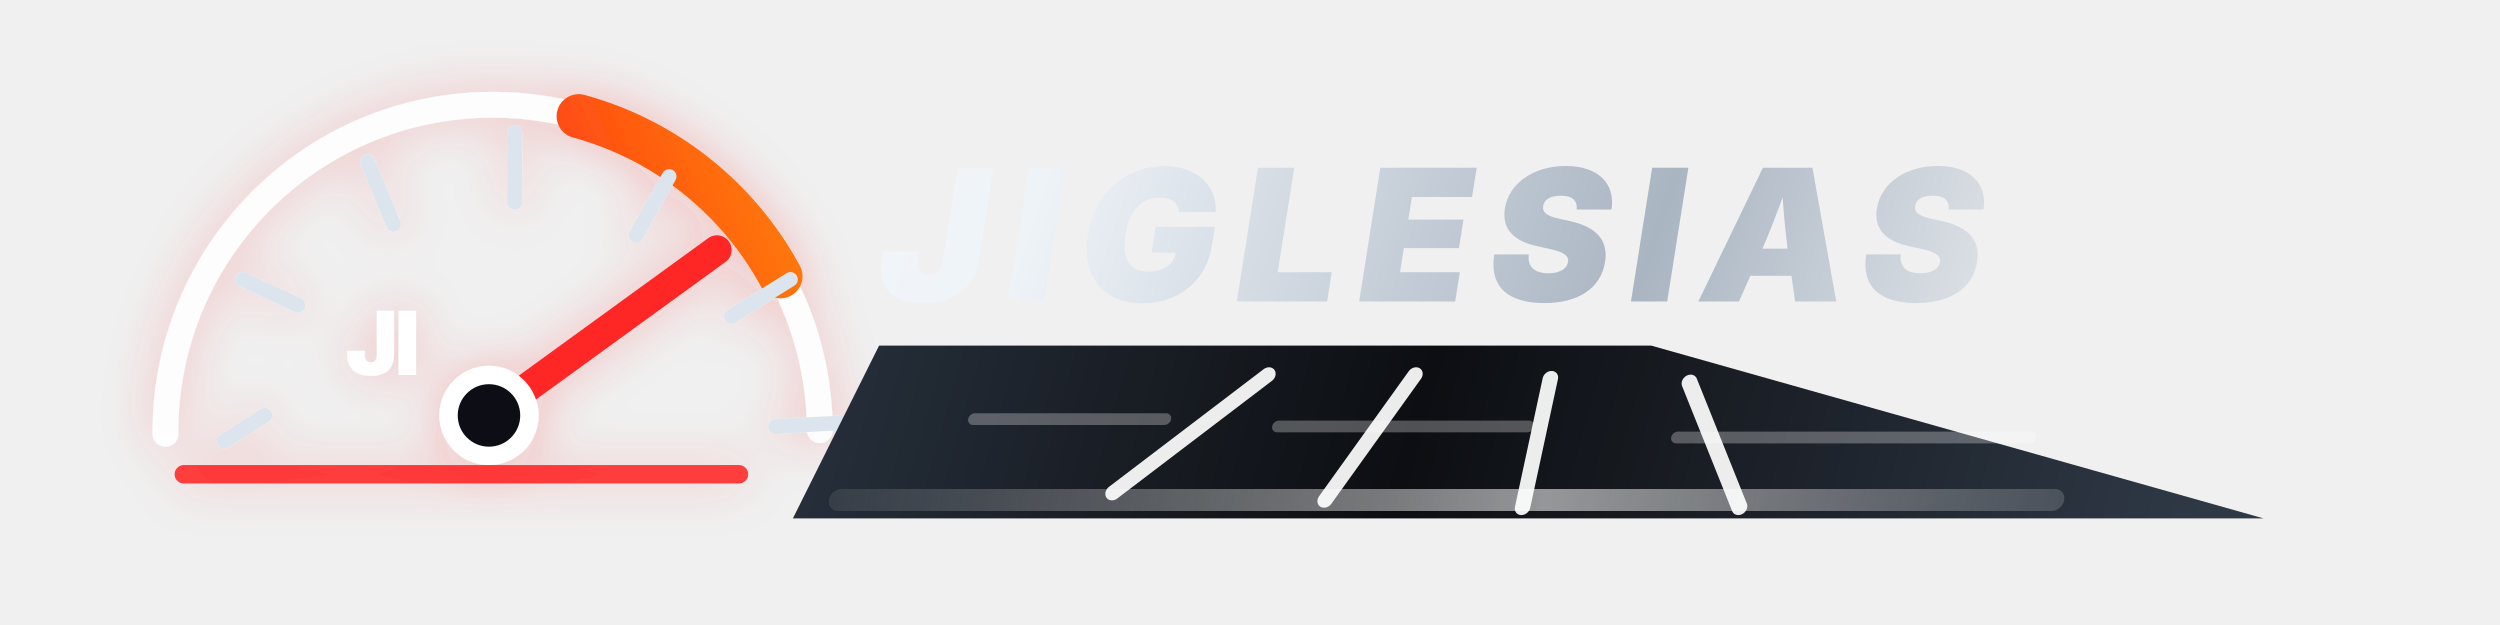
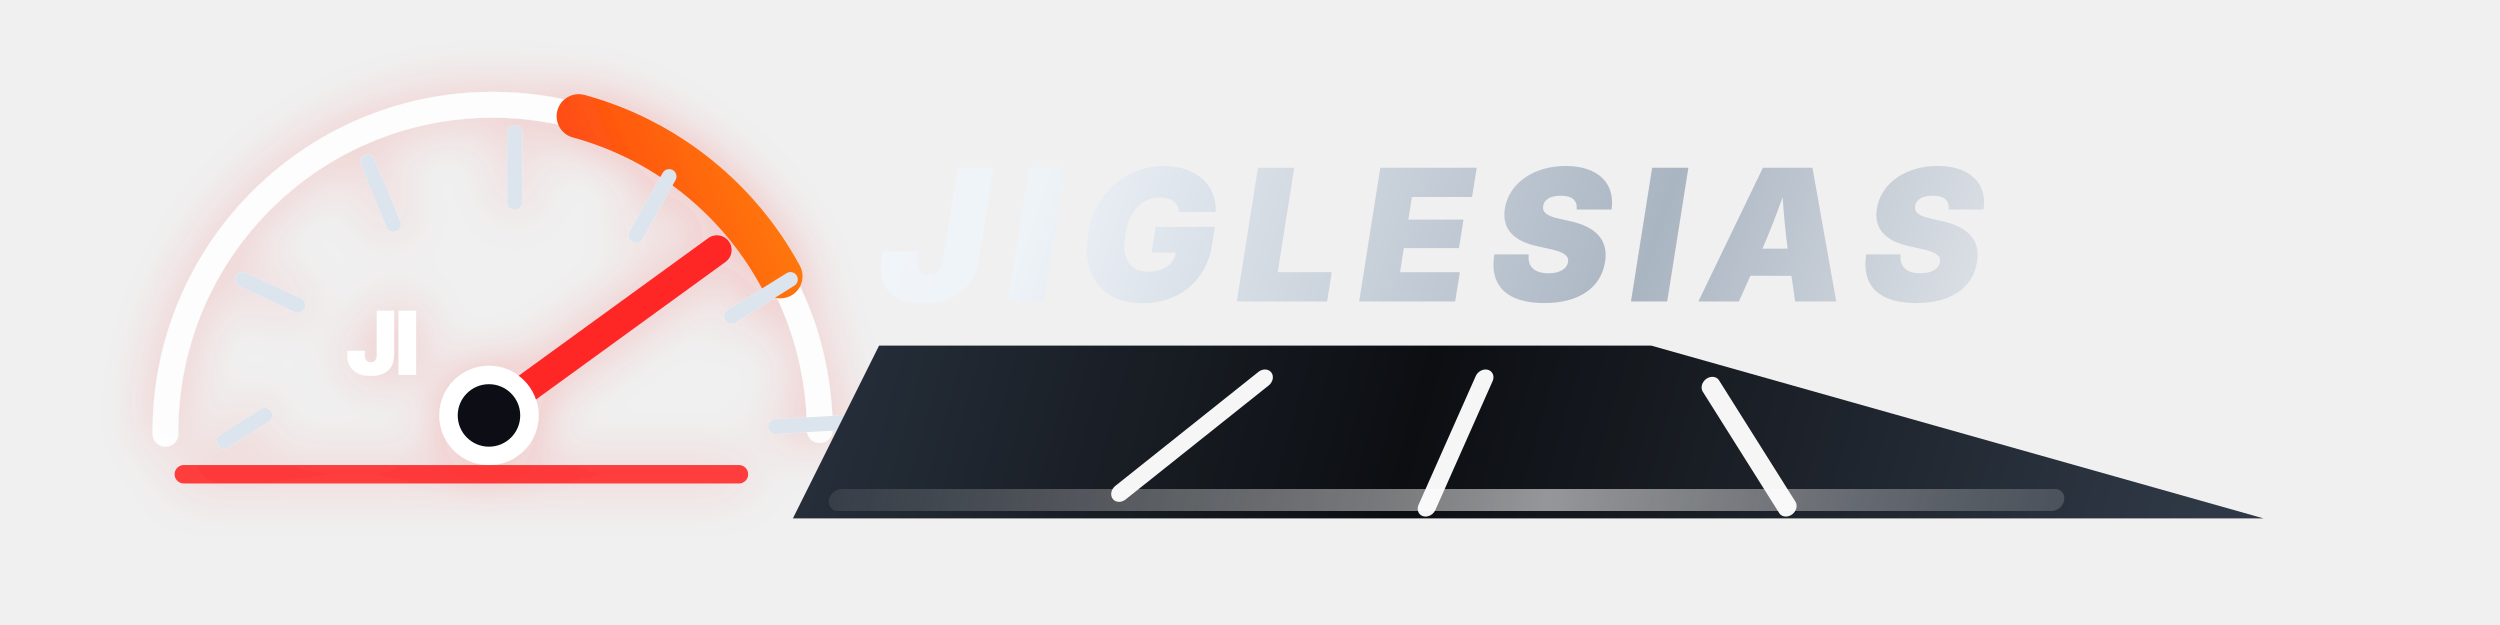
<svg xmlns="http://www.w3.org/2000/svg" viewBox="0 0 680 170" role="img" aria-labelledby="title desc">
  <defs>
    <linearGradient id="steel" x1="55" y1="28" x2="610" y2="126" gradientUnits="userSpaceOnUse">
      <stop offset="0" stop-color="#ffffff" />
      <stop offset=".42" stop-color="#eef3f8" />
      <stop offset=".72" stop-color="#aab5c2" />
      <stop offset="1" stop-color="#ffffff" />
    </linearGradient>
    <linearGradient id="redline" x1="44" y1="122" x2="228" y2="44" gradientUnits="userSpaceOnUse">
      <stop offset="0" stop-color="#ff2323" stop-opacity="0" />
      <stop offset=".45" stop-color="#ff2323" />
      <stop offset="1" stop-color="#ff8a00" />
    </linearGradient>
    <linearGradient id="roadFill" x1="246" y1="92" x2="622" y2="138" gradientUnits="userSpaceOnUse">
      <stop offset="0" stop-color="#212a35" />
      <stop offset=".42" stop-color="#07090d" />
      <stop offset="1" stop-color="#2b3542" />
    </linearGradient>
    <linearGradient id="motionFade" x1="245" y1="132" x2="640" y2="132" gradientUnits="userSpaceOnUse">
      <stop offset="0" stop-color="#ffffff" stop-opacity=".08" />
      <stop offset=".5" stop-color="#ffffff" stop-opacity=".55" />
      <stop offset="1" stop-color="#ffffff" stop-opacity="0" />
    </linearGradient>
    <filter id="nightGlow" x="-20%" y="-45%" width="140%" height="190%">
      <feDropShadow dx="0" dy="0" stdDeviation="3" flood-color="#ffffff" flood-opacity=".22" />
      <feDropShadow dx="0" dy="0" stdDeviation="7" flood-color="#ff2525" flood-opacity=".24" />
    </filter>
  </defs>
  <g filter="url(#nightGlow)">
    <path d="M45 118a89 89 0 0 1 178-1" fill="none" stroke="#ffffff" stroke-width="7" stroke-linecap="round" opacity=".9" />
    <path d="M45 118a89 89 0 0 1 178-1" fill="none" stroke="url(#redline)" stroke-width="12" stroke-linecap="round" stroke-dasharray="72 210" stroke-dashoffset="-164" />
    <path d="M72 113 61 120M81 83 66 76M107 61l-7-17M140 55V36M173 64l9-16M199 86l16-10M211 116l18-1" stroke="#dce4ed" stroke-width="4" stroke-linecap="round" />
    <path d="M133 113 195 68" stroke="#ff2525" stroke-width="8" stroke-linecap="round" />
    <circle cx="133" cy="113" r="11" fill="#0b0f15" stroke="#ffffff" stroke-width="5" />
    <path d="M50 129h151" stroke="#ff2525" stroke-width="5" stroke-linecap="round" opacity=".9" />
    <text x="94" y="102" font-family="Inter, Arial, sans-serif" font-size="24" font-weight="900" fill="#ffffff" letter-spacing="-1">JI</text>
  </g>
  <g transform="skewX(-9)">
    <text x="250" y="82" font-family="Inter, Arial Black, Arial, sans-serif" font-size="50" font-weight="900" fill="url(#steel)" letter-spacing="5">JIGLESIAS</text>
    <path d="M254 94h210l174 47H238z" fill="url(#roadFill)" opacity=".98" />
-     <path d="M361 102l-37 32M401 102l-19 34M438 103l-2 35M476 104l19 34" stroke="#ffffff" stroke-width="4.2" stroke-linecap="round" opacity=".92" />
-     <path d="M283 114h52M366 116h68M475 119h96" stroke="#ffffff" stroke-width="3.2" stroke-linecap="round" opacity=".28" />
+     <path d="M360 103l-34 31M420 103l-10 35M482 105l26 33" stroke="#ffffff" stroke-width="5" stroke-linecap="round" opacity=".96" />
    <path d="M250 136h330" stroke="url(#motionFade)" stroke-width="6" stroke-linecap="round" />
  </g>
</svg>
